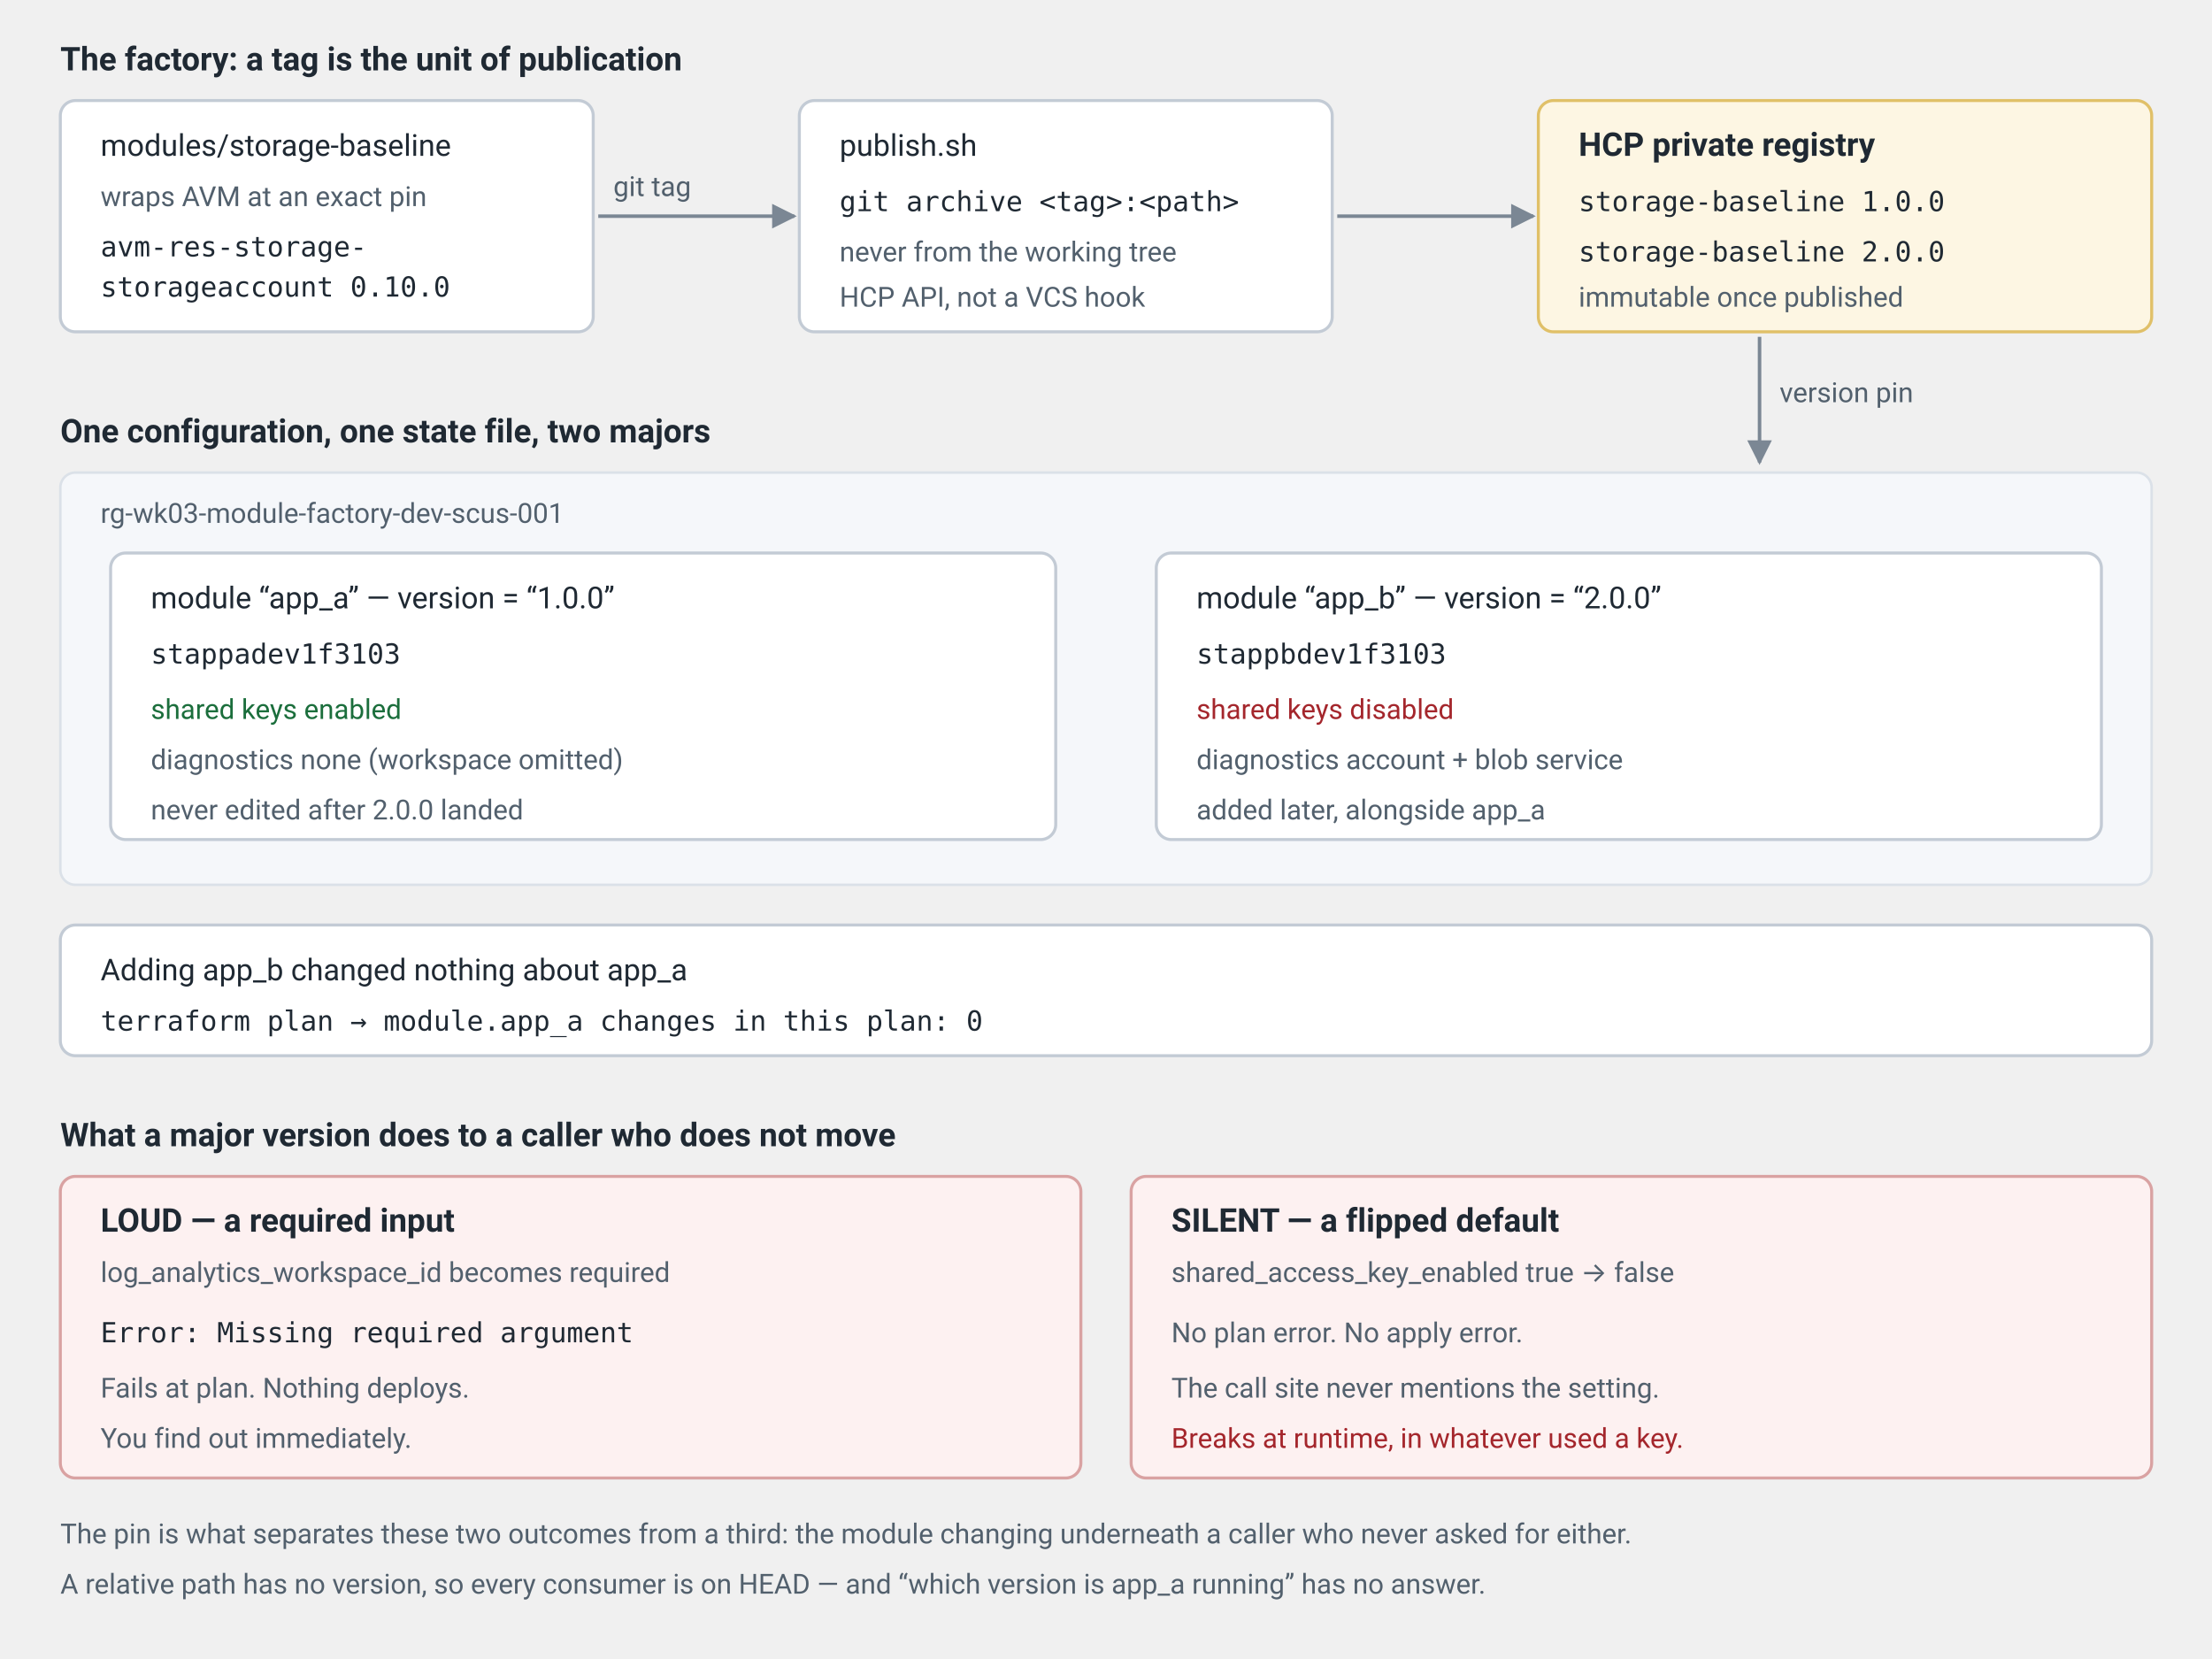
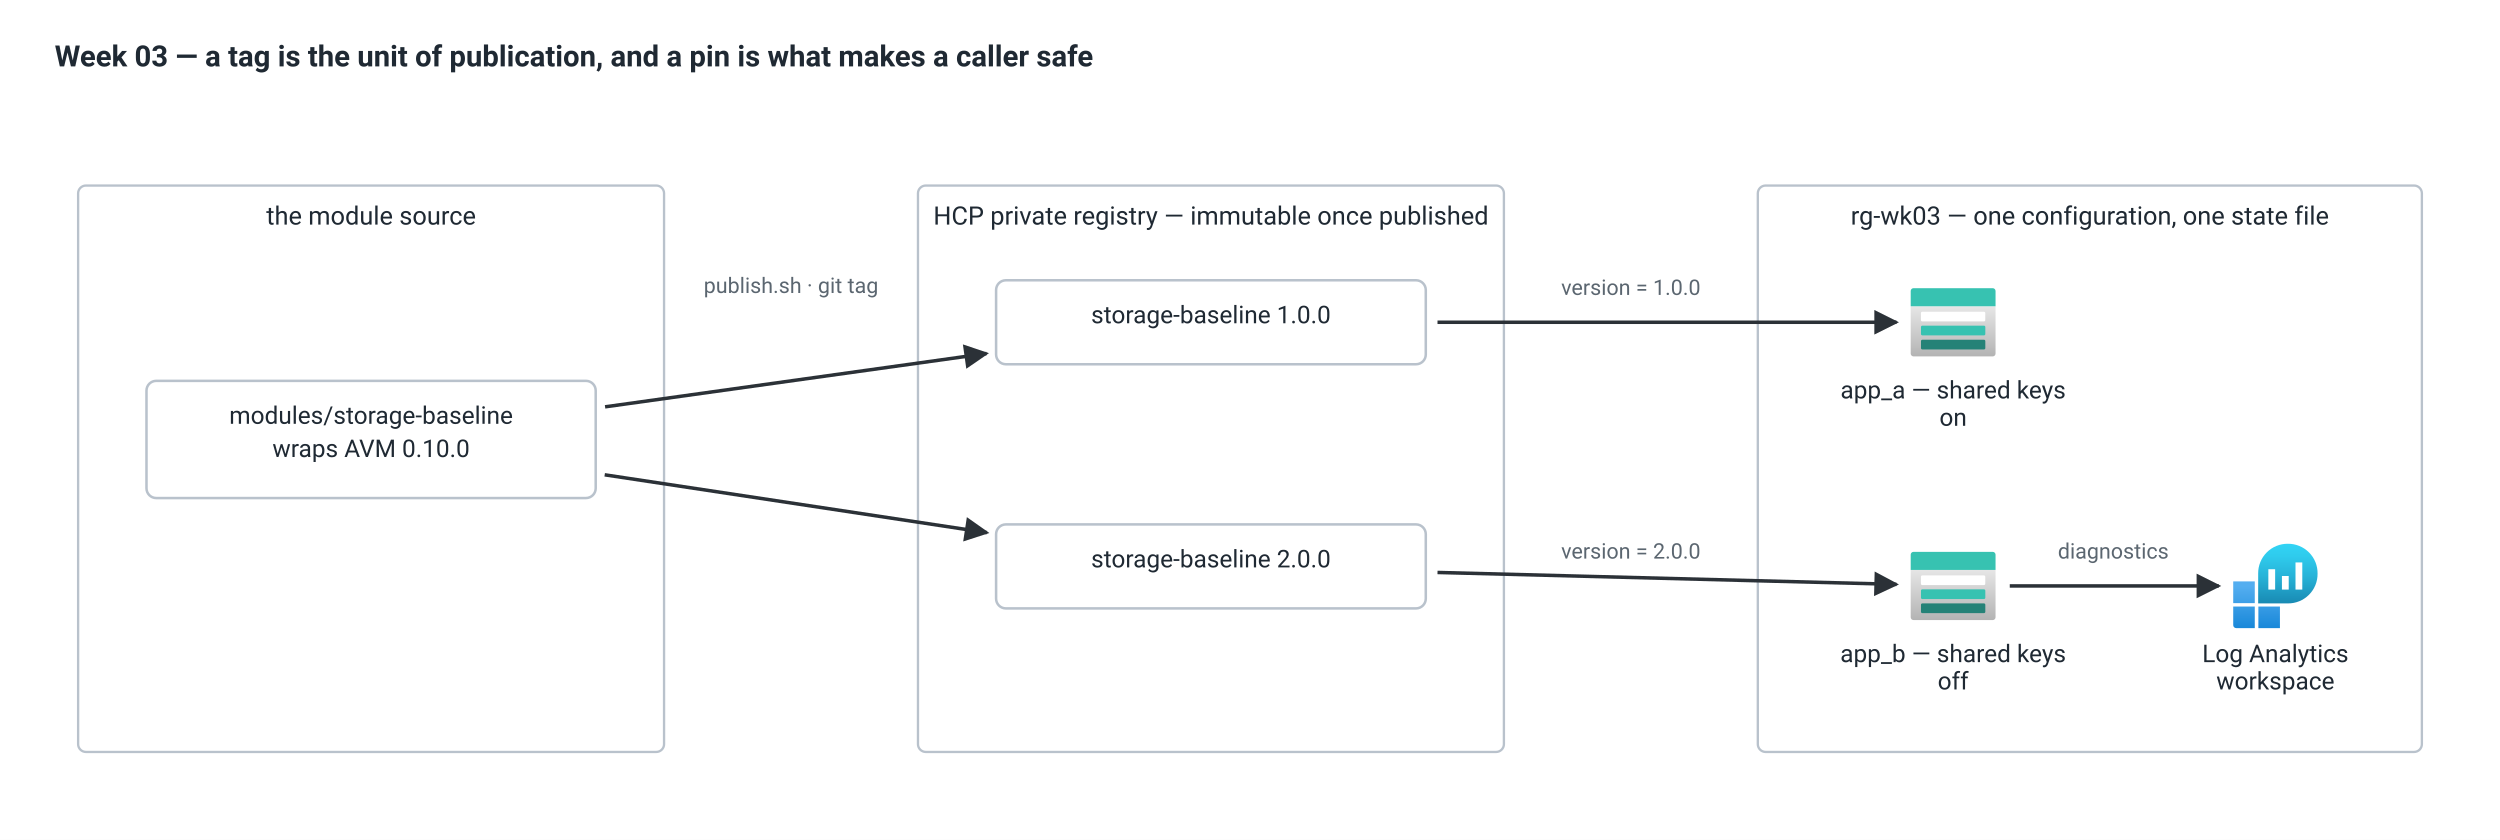
- <svg xmlns="http://www.w3.org/2000/svg" viewBox="0 0 880 660" width="880" height="660" role="img" aria-label="Week 03 module factory: git tags publish storage-baseline 1.0.0 and 2.0.0 to the HCP private registry, two consumers pin different majors, and the two kinds of breaking change">
+ <svg xmlns="http://www.w3.org/2000/svg" viewBox="0 0 1280 430" width="1280" height="430" role="img" aria-label="Architecture diagram. A module source directory wraps an Azure Verified Module pinned at version 0.10.0. publish.sh runs git archive against a git tag and uploads to an HCP private registry, which holds storage-baseline 1.0.0 and 2.0.0 as immutable versions. One Terraform configuration with one state file then consumes both: module app_a pinned to 1.0.0 creates a storage account with shared keys enabled and no diagnostics, while module app_b pinned to 2.0.0 creates a storage account with shared keys disabled and diagnostics sent to a Log Analytics workspace. Adding app_b changed nothing about app_a.">
  <defs>
-     <style>
-       .t    { font-family: -apple-system, BlinkMacSystemFont, "Segoe UI", Roboto, sans-serif; }
-       .hdr  { font-size: 13px; font-weight: 700; fill: #1f2933; }
-       .lbl  { font-size: 12px; fill: #1f2933; }
-       .sm   { font-size: 11px; fill: #52606d; }
-       .mono { font-family: ui-monospace, SFMono-Regular, Menlo, Consolas, monospace; font-size: 11px; fill: #1f2933; }
-       .box  { fill: #ffffff; stroke: #c3cbd5; stroke-width: 1.2; }
-       .band { fill: #f5f7fa; stroke: #dbe1e8; stroke-width: 1; }
-       .amber{ fill: #fdf6e3; stroke: #e0c068; stroke-width: 1.2; }
-       .red  { fill: #fdf1f1; stroke: #d9a2a2; stroke-width: 1.2; }
-       .arrow{ stroke: #7b8794; stroke-width: 1.4; fill: none; }
-       .ok   { fill: #1b6e3c; }
-       .no   { fill: #a4262c; }
-     </style>
-     <marker id="a" viewBox="0 0 10 10" refX="9" refY="5" markerWidth="7" markerHeight="7" orient="auto-start-reverse">
-       <path d="M0,0 L10,5 L0,10 z" fill="#7b8794" />
+     <marker id="arw" viewBox="0 0 10 10" refX="9" refY="5" markerWidth="7" markerHeight="7" orient="auto-start-reverse">
+       <path d="M0,0 L10,5 L0,10 z" fill="#2b3137" />
    </marker>
  </defs>
-   <text class="t hdr" x="24" y="28">The factory: a tag is the unit of publication</text>
-   <rect class="box" x="24" y="40" width="212" height="92" rx="6" />
-   <text class="t lbl" x="40" y="62">modules/storage-baseline</text>
-   <text class="t sm" x="40" y="82">wraps AVM at an exact pin</text>
-   <text class="t mono" x="40" y="102">avm-res-storage-</text>
-   <text class="t mono" x="40" y="118">storageaccount 0.10.0</text>
-   <line class="arrow" x1="238" y1="86" x2="316" y2="86" marker-end="url(#a)" />
-   <text class="t sm" x="244" y="78">git tag</text>
-   <rect class="box" x="318" y="40" width="212" height="92" rx="6" />
-   <text class="t lbl" x="334" y="62">publish.sh</text>
-   <text class="t mono" x="334" y="84">git archive &lt;tag&gt;:&lt;path&gt;</text>
-   <text class="t sm" x="334" y="104">never from the working tree</text>
-   <text class="t sm" x="334" y="122">HCP API, not a VCS hook</text>
-   <line class="arrow" x1="532" y1="86" x2="610" y2="86" marker-end="url(#a)" />
-   <rect class="amber" x="612" y="40" width="244" height="92" rx="6" />
-   <text class="t hdr" x="628" y="62">HCP private registry</text>
-   <text class="t mono" x="628" y="84">storage-baseline 1.0.0</text>
-   <text class="t mono" x="628" y="104">storage-baseline 2.0.0</text>
-   <text class="t sm" x="628" y="122">immutable once published</text>
-   <text class="t hdr" x="24" y="176">One configuration, one state file, two majors</text>
-   <rect class="band" x="24" y="188" width="832" height="164" rx="6" />
-   <text class="t sm" x="40" y="208">rg-wk03-module-factory-dev-scus-001</text>
-   <line class="arrow" x1="700" y1="134" x2="700" y2="184" marker-end="url(#a)" />
-   <text class="t sm" x="708" y="160">version pin</text>
-   <rect class="box" x="44" y="220" width="376" height="114" rx="6" />
-   <text class="t lbl" x="60" y="242">module “app_a”  —  version = “1.0.0”</text>
-   <text class="t mono" x="60" y="264">stappadev1f3103</text>
-   <text class="t sm ok" x="60" y="286">shared keys       enabled</text>
-   <text class="t sm" x="60" y="306">diagnostics       none (workspace omitted)</text>
-   <text class="t sm" x="60" y="326">never edited after 2.0.0 landed</text>
-   <rect class="box" x="460" y="220" width="376" height="114" rx="6" />
-   <text class="t lbl" x="476" y="242">module “app_b”  —  version = “2.0.0”</text>
-   <text class="t mono" x="476" y="264">stappbdev1f3103</text>
-   <text class="t sm no" x="476" y="286">shared keys       disabled</text>
-   <text class="t sm" x="476" y="306">diagnostics       account + blob service</text>
-   <text class="t sm" x="476" y="326">added later, alongside app_a</text>
-   <rect class="box" x="24" y="368" width="832" height="52" rx="6" />
-   <text class="t lbl" x="40" y="390">Adding app_b changed nothing about app_a</text>
-   <text class="t mono" x="40" y="410">terraform plan  →  module.app_a changes in this plan: 0</text>
-   <text class="t hdr" x="24" y="456">What a major version does to a caller who does not move</text>
-   <rect class="red" x="24" y="468" width="406" height="120" rx="6" />
-   <text class="t hdr" x="40" y="490">LOUD  —  a required input</text>
-   <text class="t sm" x="40" y="510">log_analytics_workspace_id becomes required</text>
-   <text class="t mono" x="40" y="534">Error: Missing required argument</text>
-   <text class="t sm" x="40" y="556">Fails at plan. Nothing deploys.</text>
-   <text class="t sm" x="40" y="576">You find out immediately.</text>
-   <rect class="red" x="450" y="468" width="406" height="120" rx="6" />
-   <text class="t hdr" x="466" y="490">SILENT  —  a flipped default</text>
-   <text class="t sm" x="466" y="510">shared_access_key_enabled  true → false</text>
-   <text class="t sm" x="466" y="534">No plan error. No apply error.</text>
-   <text class="t sm" x="466" y="556">The call site never mentions the setting.</text>
-   <text class="t sm no" x="466" y="576">Breaks at runtime, in whatever used a key.</text>
-   <text class="t sm" x="24" y="614">The pin is what separates these two outcomes from a third: the module changing underneath a caller who never asked for either.</text>
-   <text class="t sm" x="24" y="634">A relative path has no version, so every consumer is on HEAD — and “which version is app_a running” has no answer.</text>
+   <rect x="0" y="0" width="1280" height="430" fill="#ffffff" />
+   <text x="28" y="34" font-family="-apple-system, BlinkMacSystemFont, Segoe UI, Roboto, Helvetica, Arial, sans-serif" font-size="15" font-weight="700" fill="#1f2933">Week 03 — a tag is the unit of publication, and a pin is what makes a caller safe</text>
+   <rect x="40" y="95" width="300" height="290" rx="4" fill="#ffffff" stroke="#b9c2cc" stroke-width="1.2" />
+   <text x="190.0" y="115" font-family="-apple-system, BlinkMacSystemFont, Segoe UI, Roboto, Helvetica, Arial, sans-serif" font-size="13" fill="#1f2933" text-anchor="middle">the module source</text>
+   <rect x="470" y="95" width="300" height="290" rx="4" fill="#ffffff" stroke="#b9c2cc" stroke-width="1.2" />
+   <text x="620.0" y="115" font-family="-apple-system, BlinkMacSystemFont, Segoe UI, Roboto, Helvetica, Arial, sans-serif" font-size="13" fill="#1f2933" text-anchor="middle">HCP private registry — immutable once published</text>
+   <rect x="900" y="95" width="340" height="290" rx="4" fill="#ffffff" stroke="#b9c2cc" stroke-width="1.2" />
+   <text x="1070.0" y="115" font-family="-apple-system, BlinkMacSystemFont, Segoe UI, Roboto, Helvetica, Arial, sans-serif" font-size="13" fill="#1f2933" text-anchor="middle">rg-wk03 — one configuration, one state file</text>
+   <path d="M309.8,208.3 L505.1,181.0" fill="none" stroke="#2b3137" stroke-width="1.8" marker-end="url(#arw)" />
+   <text x="405" y="150" font-family="-apple-system, BlinkMacSystemFont, Segoe UI, Roboto, Helvetica, Arial, sans-serif" font-size="11" fill="#5b6670" text-anchor="middle">publish.sh · git tag</text>
+   <path d="M309.6,243.1 L505.3,272.7" fill="none" stroke="#2b3137" stroke-width="1.8" marker-end="url(#arw)" />
+   <path d="M736.0,165.0 L971.0,165.0" fill="none" stroke="#2b3137" stroke-width="1.8" marker-end="url(#arw)" />
+   <text x="835" y="151" font-family="-apple-system, BlinkMacSystemFont, Segoe UI, Roboto, Helvetica, Arial, sans-serif" font-size="11" fill="#5b6670" text-anchor="middle">version = 1.0.0</text>
+   <path d="M736.0,293.1 L971.0,299.2" fill="none" stroke="#2b3137" stroke-width="1.8" marker-end="url(#arw)" />
+   <text x="835" y="286" font-family="-apple-system, BlinkMacSystemFont, Segoe UI, Roboto, Helvetica, Arial, sans-serif" font-size="11" fill="#5b6670" text-anchor="middle">version = 2.0.0</text>
+   <path d="M1029.0,300.0 L1136.0,300.0" fill="none" stroke="#2b3137" stroke-width="1.8" marker-end="url(#arw)" />
+   <text x="1082" y="286" font-family="-apple-system, BlinkMacSystemFont, Segoe UI, Roboto, Helvetica, Arial, sans-serif" font-size="11" fill="#5b6670" text-anchor="middle">diagnostics</text>
+   <rect x="75.0" y="195.0" width="230" height="60" rx="5" fill="#ffffff" stroke="#b9c2cc" stroke-width="1.3" />
+   <text x="190" y="217.0" font-family="-apple-system, BlinkMacSystemFont, Segoe UI, Roboto, Helvetica, Arial, sans-serif" font-size="12.5" fill="#1f2933" text-anchor="middle">modules/storage-baseline</text>
+   <text x="190" y="234.0" font-family="-apple-system, BlinkMacSystemFont, Segoe UI, Roboto, Helvetica, Arial, sans-serif" font-size="12.5" fill="#1f2933" text-anchor="middle">wraps AVM 0.10.0</text>
+   <rect x="510.0" y="143.5" width="220" height="43" rx="5" fill="#ffffff" stroke="#b9c2cc" stroke-width="1.3" />
+   <text x="620" y="165.5" font-family="-apple-system, BlinkMacSystemFont, Segoe UI, Roboto, Helvetica, Arial, sans-serif" font-size="12.5" fill="#1f2933" text-anchor="middle">storage-baseline 1.0.0</text>
+   <rect x="510.0" y="268.5" width="220" height="43" rx="5" fill="#ffffff" stroke="#b9c2cc" stroke-width="1.3" />
+   <text x="620" y="290.5" font-family="-apple-system, BlinkMacSystemFont, Segoe UI, Roboto, Helvetica, Arial, sans-serif" font-size="12.5" fill="#1f2933" text-anchor="middle">storage-baseline 2.0.0</text>
+   <g transform="translate(977.0,142.0) scale(2.555556)">
+     <defs>
+       <linearGradient id="n3i0" x1="9" y1="15.83" x2="9" y2="5.79" gradientUnits="userSpaceOnUse">
+         <stop offset="0" stop-color="#b3b3b3" />
+         <stop offset="0.26" stop-color="#c1c1c1" />
+         <stop offset="1" stop-color="#e6e6e6" />
+       </linearGradient>
+     </defs>
+     <path d="M.5,5.79h17a0,0,0,0,1,0,0v9.48a.57.57,0,0,1-.57.57H1.07a.57.57,0,0,1-.57-.57V5.79A0,0,0,0,1,.5,5.79Z" fill="url(#n3i0)" />
+     <path d="M1.07,2.17H16.93a.57.57,0,0,1,.57.57V5.79a0,0,0,0,1,0,0H.5a0,0,0,0,1,0,0V2.73A.57.57,0,0,1,1.07,2.17Z" fill="#37c2b1" />
+     <path d="M2.81,6.89H15.18a.27.27,0,0,1,.26.27v1.4a.27.27,0,0,1-.26.27H2.81a.27.27,0,0,1-.26-.27V7.16A.27.27,0,0,1,2.81,6.89Z" fill="#fff" />
+     <path d="M2.82,9.68H15.19a.27.27,0,0,1,.26.27v1.41a.27.27,0,0,1-.26.27H2.82a.27.27,0,0,1-.26-.27V10A.27.27,0,0,1,2.82,9.68Z" fill="#37c2b1" />
+     <path d="M2.82,12.5H15.19a.27.27,0,0,1,.26.27v1.41a.27.27,0,0,1-.26.27H2.82a.27.27,0,0,1-.26-.27V12.77A.27.27,0,0,1,2.82,12.5Z" fill="#258277" />
+   </g>
+   <text x="1000" y="204.0" font-family="-apple-system, BlinkMacSystemFont, Segoe UI, Roboto, Helvetica, Arial, sans-serif" font-size="12.5" fill="#1f2933" text-anchor="middle">app_a — shared keys</text>
+   <text x="1000" y="218.0" font-family="-apple-system, BlinkMacSystemFont, Segoe UI, Roboto, Helvetica, Arial, sans-serif" font-size="12.5" fill="#1f2933" text-anchor="middle">on</text>
+   <g transform="translate(977.0,277.0) scale(2.555556)">
+     <defs>
+       <linearGradient id="n4i0" x1="9" y1="15.83" x2="9" y2="5.79" gradientUnits="userSpaceOnUse">
+         <stop offset="0" stop-color="#b3b3b3" />
+         <stop offset="0.26" stop-color="#c1c1c1" />
+         <stop offset="1" stop-color="#e6e6e6" />
+       </linearGradient>
+     </defs>
+     <path d="M.5,5.79h17a0,0,0,0,1,0,0v9.48a.57.57,0,0,1-.57.57H1.07a.57.57,0,0,1-.57-.57V5.79A0,0,0,0,1,.5,5.79Z" fill="url(#n4i0)" />
+     <path d="M1.07,2.17H16.93a.57.57,0,0,1,.57.57V5.79a0,0,0,0,1,0,0H.5a0,0,0,0,1,0,0V2.73A.57.57,0,0,1,1.07,2.17Z" fill="#37c2b1" />
+     <path d="M2.81,6.89H15.18a.27.27,0,0,1,.26.27v1.4a.27.27,0,0,1-.26.27H2.81a.27.27,0,0,1-.26-.27V7.16A.27.27,0,0,1,2.81,6.89Z" fill="#fff" />
+     <path d="M2.82,9.68H15.19a.27.27,0,0,1,.26.27v1.41a.27.27,0,0,1-.26.27H2.82a.27.27,0,0,1-.26-.27V10A.27.27,0,0,1,2.82,9.68Z" fill="#37c2b1" />
+     <path d="M2.82,12.5H15.19a.27.27,0,0,1,.26.27v1.41a.27.27,0,0,1-.26.27H2.82a.27.27,0,0,1-.26-.27V12.77A.27.27,0,0,1,2.82,12.5Z" fill="#258277" />
+   </g>
+   <text x="1000" y="339.0" font-family="-apple-system, BlinkMacSystemFont, Segoe UI, Roboto, Helvetica, Arial, sans-serif" font-size="12.5" fill="#1f2933" text-anchor="middle">app_b — shared keys</text>
+   <text x="1000" y="353.0" font-family="-apple-system, BlinkMacSystemFont, Segoe UI, Roboto, Helvetica, Arial, sans-serif" font-size="12.5" fill="#1f2933" text-anchor="middle">off</text>
+   <g transform="translate(1142.0,277.0) scale(2.555556)">
+     <defs>
+       <linearGradient id="n5i0" x1="5.23" y1="17.45" x2="5.23" y2="8.09" gradientUnits="userSpaceOnUse">
+         <stop offset="0" stop-color="#1988d9" />
+         <stop offset="0.9" stop-color="#54aef0" />
+       </linearGradient>
+       <linearGradient id="n5i1" x1="11.5" y1="12.45" x2="11.5" y2="0.55" gradientUnits="userSpaceOnUse">
+         <stop offset="0" stop-color="#198ab3" />
+         <stop offset="0.01" stop-color="#198bb4" />
+         <stop offset="0.44" stop-color="#27b2d7" />
+         <stop offset="0.79" stop-color="#2fcbed" />
+         <stop offset="1" stop-color="#32d4f5" />
+       </linearGradient>
+     </defs>
+     <path d="M5.59,13.13H9.91v4.32H5.59ZM1.15,17.45H4.87V13.13H.55v3.72A.6.6,0,0,0,1.15,17.45Zm-.6-5H4.87V8.09H.55Z" fill="url(#n5i0)" />
+     <path d="M11.5.55a5.89,5.89,0,0,1,5.95,6,5.89,5.89,0,0,1-5.95,5.95H5.55V6.5A5.89,5.89,0,0,1,11.5.55Z" fill-rule="evenodd" fill="url(#n5i1)" />
+     <rect x="7.59" y="5.65" width="1.36" height="4.08" fill="#fff" />
+     <rect x="10.31" y="7.01" width="1.36" height="2.72" fill="#fff" />
+     <rect x="13.03" y="4.29" width="1.36" height="5.44" fill="#fff" />
+   </g>
+   <text x="1165" y="339.0" font-family="-apple-system, BlinkMacSystemFont, Segoe UI, Roboto, Helvetica, Arial, sans-serif" font-size="12.5" fill="#1f2933" text-anchor="middle">Log Analytics</text>
+   <text x="1165" y="353.0" font-family="-apple-system, BlinkMacSystemFont, Segoe UI, Roboto, Helvetica, Arial, sans-serif" font-size="12.5" fill="#1f2933" text-anchor="middle">workspace</text>
</svg>
